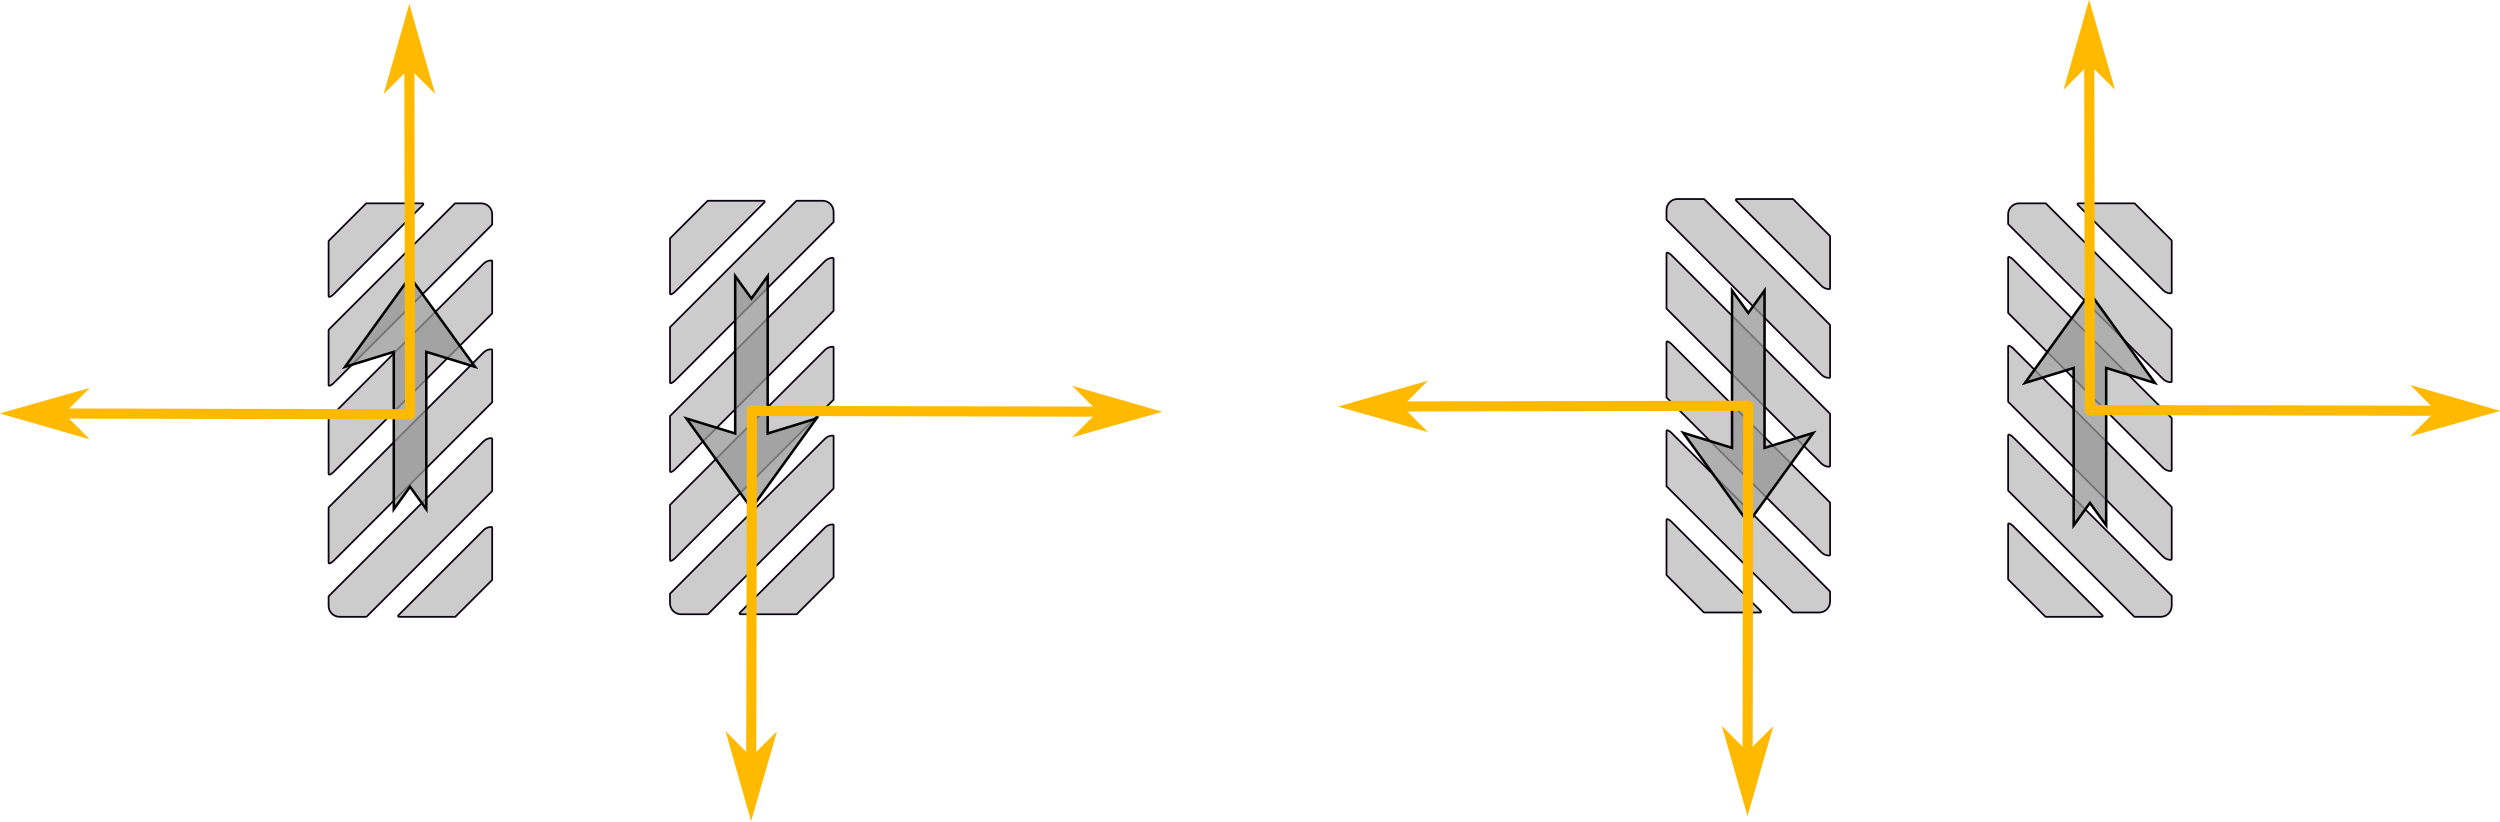
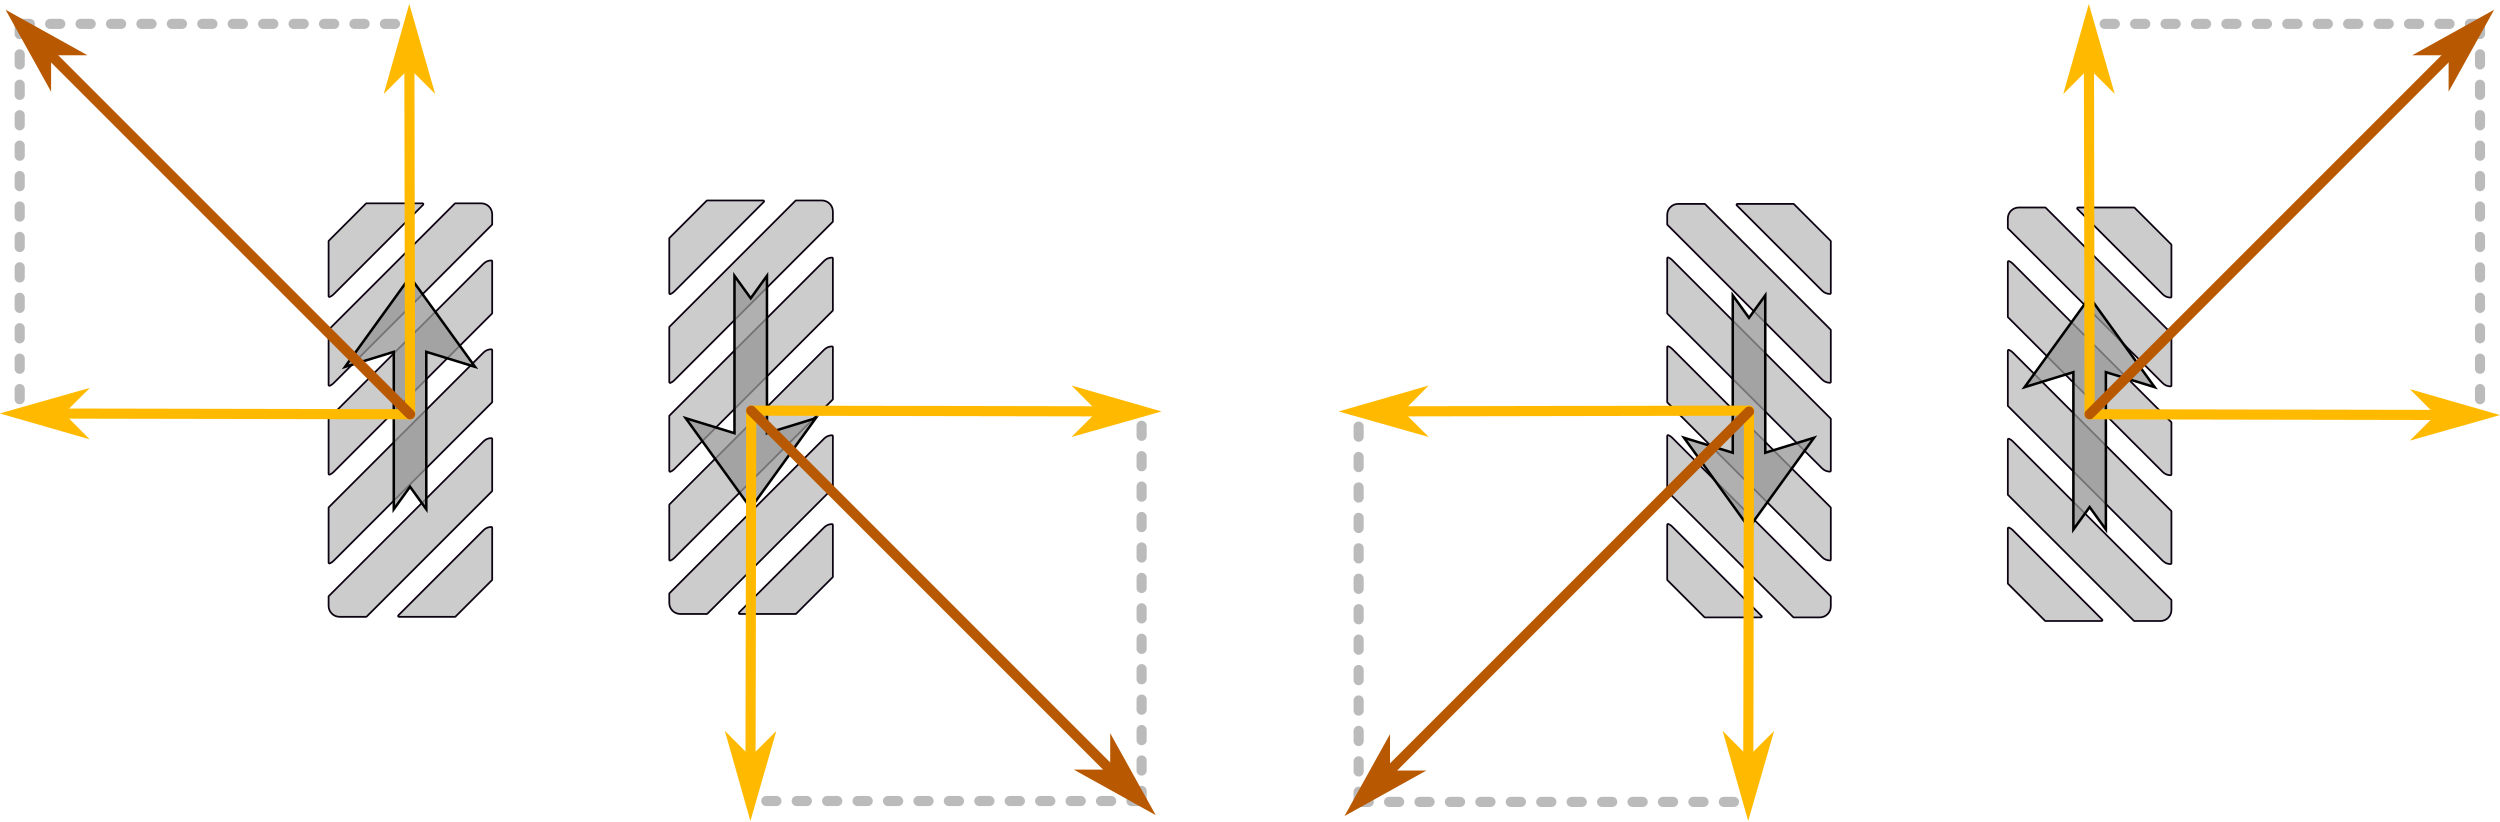
<svg xmlns="http://www.w3.org/2000/svg" version="1.1" id="svg2" xml:space="preserve" width="4928.965" height="1618.698" viewBox="0 0 4928.965 1618.698">
  <defs id="defs6">
    <marker orient="auto" refY="0" refX="0" id="marker6332" style="overflow:visible">
      <path id="path6330" d="M 0,0 5,-5 -12.5,0 5,5 Z" style="fill:#ffba00;fill-opacity:1;fill-rule:evenodd;stroke:#ffba00;stroke-width:1pt;stroke-opacity:1" transform="matrix(0.4,0,0,0.4,4,0)" />
    </marker>
    <marker orient="auto" refY="0" refX="0" id="marker6094" style="overflow:visible">
      <path id="path6092" d="M 0,0 5,-5 -12.5,0 5,5 Z" style="fill:#ffba00;fill-opacity:1;fill-rule:evenodd;stroke:#ffba00;stroke-width:1pt;stroke-opacity:1" transform="matrix(0.4,0,0,0.4,4,0)" />
    </marker>
    <marker orient="auto" refY="0" refX="0" id="marker5850" style="overflow:visible">
      <path id="path5848" d="M 0,0 5,-5 -12.5,0 5,5 Z" style="fill:#ffba00;fill-opacity:1;fill-rule:evenodd;stroke:#ffba00;stroke-width:1pt;stroke-opacity:1" transform="matrix(0.4,0,0,0.4,4,0)" />
    </marker>
    <marker style="overflow:visible" id="marker5612" refX="0" refY="0" orient="auto">
      <path transform="matrix(0.4,0,0,0.4,4,0)" style="fill:#ffba00;fill-opacity:1;fill-rule:evenodd;stroke:#ffba00;stroke-width:1pt;stroke-opacity:1" d="M 0,0 5,-5 -12.5,0 5,5 Z" id="path5610" />
    </marker>
    <marker orient="auto" refY="0" refX="0" id="marker5392" style="overflow:visible">
      <path id="path5390" d="M 0,0 5,-5 -12.5,0 5,5 Z" style="fill:#ffba00;fill-opacity:1;fill-rule:evenodd;stroke:#ffba00;stroke-width:1pt;stroke-opacity:1" transform="matrix(0.4,0,0,0.4,4,0)" />
    </marker>
    <marker style="overflow:visible" id="marker5166" refX="0" refY="0" orient="auto">
      <path transform="matrix(0.4,0,0,0.4,4,0)" style="fill:#ffba00;fill-opacity:1;fill-rule:evenodd;stroke:#ffba00;stroke-width:1pt;stroke-opacity:1" d="M 0,0 5,-5 -12.5,0 5,5 Z" id="path5164" />
    </marker>
    <marker style="overflow:visible" id="marker4958" refX="0" refY="0" orient="auto">
      <path transform="matrix(0.4,0,0,0.4,4,0)" style="fill:#ffba00;fill-opacity:1;fill-rule:evenodd;stroke:#ffba00;stroke-width:1pt;stroke-opacity:1" d="M 0,0 5,-5 -12.5,0 5,5 Z" id="path4956" />
    </marker>
    <marker orient="auto" refY="0" refX="0" id="DiamondLstart" style="overflow:visible">
      <path id="path29030" d="M 0,-7.071 -7.071,0 0,7.071 7.071,0 Z" style="fill:#ff0000;fill-opacity:1;fill-rule:evenodd;stroke:#c31717;stroke-width:1pt;stroke-opacity:1" transform="matrix(0.8,0,0,0.8,5.6,0)" />
    </marker>
    <marker orient="auto" refY="0" refX="0" id="marker32734" style="overflow:visible">
      <path id="path32732" d="M 0,0 5,-5 -12.5,0 5,5 Z" style="fill:#ff0000;fill-opacity:1;fill-rule:evenodd;stroke:#c31717;stroke-width:1pt;stroke-opacity:1" transform="matrix(0.4,0,0,0.4,4,0)" />
    </marker>
    <marker orient="auto" refY="0" refX="0" id="marker32682" style="overflow:visible">
      <path id="path32680" d="M 0,0 5,-5 -12.5,0 5,5 Z" style="fill:#ff0000;fill-opacity:1;fill-rule:evenodd;stroke:#c31717;stroke-width:1pt;stroke-opacity:1" transform="matrix(0.8,0,0,0.8,10,0)" />
    </marker>
    <marker orient="auto" refY="0" refX="0" id="Arrow2Lend" style="overflow:visible">
      <path id="path28963" style="fill:#0d0211;fill-opacity:1;fill-rule:evenodd;stroke:#0d0211;stroke-width:0.625;stroke-linejoin:round;stroke-opacity:1" d="M 8.719,4.034 -2.207,0.016 8.719,-4.002 c -1.745,2.372 -1.735,5.617 -6e-7,8.035 z" transform="matrix(-1.1,0,0,-1.1,-1.1,0)" />
    </marker>
    <marker orient="auto" refY="0" refX="0" id="Arrow1Mstart" style="overflow:visible">
      <path id="path28948" d="M 0,0 5,-5 -12.5,0 5,5 Z" style="fill:#ffba00;fill-opacity:1;fill-rule:evenodd;stroke:#ffba00;stroke-width:1pt;stroke-opacity:1" transform="matrix(0.4,0,0,0.4,4,0)" />
    </marker>
    <marker orient="auto" refY="0" refX="0" id="Arrow1Mend" style="overflow:visible">
      <path id="path28951" d="M 0,0 5,-5 -12.5,0 5,5 Z" style="fill:#0d0211;fill-opacity:1;fill-rule:evenodd;stroke:#0d0211;stroke-width:1pt;stroke-opacity:1" transform="matrix(-0.4,0,0,-0.4,-4,0)" />
    </marker>
    <marker orient="auto" refY="0" refX="0" id="Arrow1Lstart" style="overflow:visible">
      <path id="path28942" d="M 0,0 5,-5 -12.5,0 5,5 Z" style="fill:#c31717;fill-opacity:1;fill-rule:evenodd;stroke:#c31717;stroke-width:1pt;stroke-opacity:1" transform="matrix(0.8,0,0,0.8,10,0)" />
    </marker>
    <marker orient="auto" refY="0" refX="0" id="Arrow1Lstart-0" style="overflow:visible">
      <path id="path28942-9" d="M 0,0 5,-5 -12.5,0 5,5 Z" style="fill:#ff0000;fill-opacity:1;fill-rule:evenodd;stroke:#c31717;stroke-width:1pt;stroke-opacity:1" transform="matrix(0.8,0,0,0.8,10,0)" />
    </marker>
    <marker orient="auto" refY="0" refX="0" id="Arrow1Lstart-8" style="overflow:visible">
      <path id="path28942-3" d="M 0,0 5,-5 -12.5,0 5,5 Z" style="fill:#c31717;fill-opacity:1;fill-rule:evenodd;stroke:#c31717;stroke-width:1pt;stroke-opacity:1" transform="matrix(0.8,0,0,0.8,10,0)" />
    </marker>
    <marker orient="auto" refY="0" refX="0" id="Arrow1Lstart-3" style="overflow:visible">
      <path id="path28942-7" d="M 0,0 5,-5 -12.5,0 5,5 Z" style="fill:#c31717;fill-opacity:1;fill-rule:evenodd;stroke:#c31717;stroke-width:1pt;stroke-opacity:1" transform="matrix(0.8,0,0,0.8,10,0)" />
    </marker>
    <marker orient="auto" refY="0" refX="0" id="Arrow1Lstart-7" style="overflow:visible">
      <path id="path28942-1" d="M 0,0 5,-5 -12.5,0 5,5 Z" style="fill:#c31717;fill-opacity:1;fill-rule:evenodd;stroke:#c31717;stroke-width:1pt;stroke-opacity:1" transform="matrix(0.8,0,0,0.8,10,0)" />
    </marker>
    <marker orient="auto" refY="0" refX="0" id="Arrow1Lstart-3-6" style="overflow:visible">
      <path id="path28942-7-3" d="M 0,0 5,-5 -12.5,0 5,5 Z" style="fill:#ff6600;fill-opacity:1;fill-rule:evenodd;stroke:#ff6600;stroke-width:1pt;stroke-opacity:1" transform="matrix(0.8,0,0,0.8,10,0)" />
    </marker>
    <marker orient="auto" refY="0" refX="0" id="Arrow1Lstart-3-6-5" style="overflow:visible">
      <path id="path28942-7-3-4" d="M 0,0 5,-5 -12.5,0 5,5 Z" style="fill:#ff6600;fill-opacity:1;fill-rule:evenodd;stroke:#ff6600;stroke-width:1pt;stroke-opacity:1" transform="matrix(0.8,0,0,0.8,10,0)" />
    </marker>
    <marker orient="auto" refY="0" refX="0" id="Arrow1Lstart-03" style="overflow:visible">
      <path id="path28942-0" d="M 0,0 5,-5 -12.5,0 5,5 Z" style="fill:#ffba00;fill-opacity:1;fill-rule:evenodd;stroke:#ffba00;stroke-width:1pt;stroke-opacity:1" transform="matrix(0.8,0,0,0.8,10,0)" />
    </marker>
    <marker orient="auto" refY="0" refX="0" id="Arrow1Lstart-03-6" style="overflow:visible">
      <path id="path28942-0-7" d="M 0,0 5,-5 -12.5,0 5,5 Z" style="fill:#ffba00;fill-opacity:1;fill-rule:evenodd;stroke:#ffba00;stroke-width:1pt;stroke-opacity:1" transform="matrix(0.8,0,0,0.8,10,0)" />
    </marker>
    <marker orient="auto" refY="0" refX="0" id="Arrow1Lstart-03-6-9" style="overflow:visible">
      <path id="path28942-0-7-8" d="M 0,0 5,-5 -12.5,0 5,5 Z" style="fill:#ff7a00;fill-opacity:1;fill-rule:evenodd;stroke:#ff7a00;stroke-width:1pt;stroke-opacity:1" transform="matrix(0.8,0,0,0.8,10,0)" />
    </marker>
    <marker orient="auto" refY="0" refX="0" id="Arrow1Lstart-03-2" style="overflow:visible">
      <path id="path28942-0-9" d="M 0,0 5,-5 -12.5,0 5,5 Z" style="fill:#ffba00;fill-opacity:1;fill-rule:evenodd;stroke:#ffba00;stroke-width:1pt;stroke-opacity:1" transform="matrix(0.8,0,0,0.8,10,0)" />
    </marker>
    <marker orient="auto" refY="0" refX="0" id="Arrow1Lstart-03-6-96" style="overflow:visible">
      <path id="path28942-0-7-0" d="M 0,0 5,-5 -12.5,0 5,5 Z" style="fill:#ffba00;fill-opacity:1;fill-rule:evenodd;stroke:#ffba00;stroke-width:1pt;stroke-opacity:1" transform="matrix(0.8,0,0,0.8,10,0)" />
    </marker>
    <marker orient="auto" refY="0" refX="0" id="Arrow1Lstart-03-6-9-2" style="overflow:visible">
      <path id="path28942-0-7-8-7" d="M 0,0 5,-5 -12.5,0 5,5 Z" style="fill:#ff7a00;fill-opacity:1;fill-rule:evenodd;stroke:#ff7a00;stroke-width:1pt;stroke-opacity:1" transform="matrix(0.8,0,0,0.8,10,0)" />
    </marker>
    <marker orient="auto" refY="0" refX="0" id="Arrow1Lstart-03-2-4" style="overflow:visible">
      <path id="path28942-0-9-9" d="M 0,0 5,-5 -12.5,0 5,5 Z" style="fill:#ffba00;fill-opacity:1;fill-rule:evenodd;stroke:#ffba00;stroke-width:1pt;stroke-opacity:1" transform="matrix(0.8,0,0,0.8,10,0)" />
    </marker>
    <marker orient="auto" refY="0" refX="0" id="Arrow1Lstart-03-6-96-1" style="overflow:visible">
      <path id="path28942-0-7-0-0" d="M 0,0 5,-5 -12.5,0 5,5 Z" style="fill:#ffba00;fill-opacity:1;fill-rule:evenodd;stroke:#ffba00;stroke-width:1pt;stroke-opacity:1" transform="matrix(0.8,0,0,0.8,10,0)" />
    </marker>
    <marker orient="auto" refY="0" refX="0" id="Arrow1Lstart-03-6-9-2-7" style="overflow:visible">
      <path id="path28942-0-7-8-7-5" d="M 0,0 5,-5 -12.5,0 5,5 Z" style="fill:#ff7a00;fill-opacity:1;fill-rule:evenodd;stroke:#ff7a00;stroke-width:1pt;stroke-opacity:1" transform="matrix(0.8,0,0,0.8,10,0)" />
    </marker>
    <marker orient="auto" refY="0" refX="0" id="Arrow1Lstart-03-0" style="overflow:visible">
      <path id="path28942-0-2" d="M 0,0 5,-5 -12.5,0 5,5 Z" style="fill:#ffba00;fill-opacity:1;fill-rule:evenodd;stroke:#ffba00;stroke-width:1pt;stroke-opacity:1" transform="matrix(0.8,0,0,0.8,10,0)" />
    </marker>
    <marker orient="auto" refY="0" refX="0" id="Arrow1Lstart-03-0-8" style="overflow:visible">
      <path id="path28942-0-2-0" d="M 0,0 5,-5 -12.5,0 5,5 Z" style="fill:#ffba00;fill-opacity:1;fill-rule:evenodd;stroke:#ffba00;stroke-width:1pt;stroke-opacity:1" transform="matrix(0.8,0,0,0.8,10,0)" />
    </marker>
    <marker orient="auto" refY="0" refX="0" id="Arrow1Lstart-03-6-96-1-4" style="overflow:visible">
      <path id="path28942-0-7-0-0-0" d="M 0,0 5,-5 -12.5,0 5,5 Z" style="fill:#ffba00;fill-opacity:1;fill-rule:evenodd;stroke:#ffba00;stroke-width:1pt;stroke-opacity:1" transform="matrix(0.8,0,0,0.8,10,0)" />
    </marker>
    <marker orient="auto" refY="0" refX="0" id="Arrow1Lstart-03-0-8-4" style="overflow:visible">
      <path id="path28942-0-2-0-4" d="M 0,0 5,-5 -12.5,0 5,5 Z" style="fill:#ffba00;fill-opacity:1;fill-rule:evenodd;stroke:#ffba00;stroke-width:1pt;stroke-opacity:1" transform="matrix(0.8,0,0,0.8,10,0)" />
    </marker>
    <marker orient="auto" refY="0" refX="0" id="Arrow1Lstart-03-6-96-1-4-9" style="overflow:visible">
      <path id="path28942-0-7-0-0-0-9" d="M 0,0 5,-5 -12.5,0 5,5 Z" style="fill:#ffba00;fill-opacity:1;fill-rule:evenodd;stroke:#ffba00;stroke-width:1pt;stroke-opacity:1" transform="matrix(0.8,0,0,0.8,10,0)" />
    </marker>
    <marker orient="auto" refY="0" refX="0" id="Arrow1Lstart-03-0-8-4-1" style="overflow:visible">
      <path id="path28942-0-2-0-4-7" d="M 0,0 5,-5 -12.5,0 5,5 Z" style="fill:#ffba00;fill-opacity:1;fill-rule:evenodd;stroke:#ffba00;stroke-width:1pt;stroke-opacity:1" transform="matrix(0.8,0,0,0.8,10,0)" />
    </marker>
    <marker orient="auto" refY="0" refX="0" id="Arrow1Lstart-03-6-96-1-4-9-4" style="overflow:visible">
      <path id="path28942-0-7-0-0-0-9-3" d="M 0,0 5,-5 -12.5,0 5,5 Z" style="fill:#ffba00;fill-opacity:1;fill-rule:evenodd;stroke:#ffba00;stroke-width:1pt;stroke-opacity:1" transform="matrix(0.8,0,0,0.8,10,0)" />
    </marker>
+     <marker orient="auto" refY="0" refX="0" id="Arrow1Mstart-6" style="overflow:visible">
+       <path id="path28948-7" d="M 0,0 5,-5 -12.5,0 5,5 Z" style="fill:#b85800;fill-opacity:1;fill-rule:evenodd;stroke:#b85800;stroke-width:1pt;stroke-opacity:1" transform="matrix(0.4,0,0,0.4,4,0)" />
+     </marker>
+     <marker orient="auto" refY="0" refX="0" id="Arrow1Mstart-6-6" style="overflow:visible">
+       <path id="path28948-7-4" d="M 0,0 5,-5 -12.5,0 5,5 Z" style="fill:#b85800;fill-opacity:1;fill-rule:evenodd;stroke:#b85800;stroke-width:1pt;stroke-opacity:1" transform="matrix(0.4,0,0,0.4,4,0)" />
+     </marker>
+     <marker orient="auto" refY="0" refX="0" id="Arrow1Mstart-6-0" style="overflow:visible">
+       <path id="path28948-7-48" d="M 0,0 5,-5 -12.5,0 5,5 Z" style="fill:#b85800;fill-opacity:1;fill-rule:evenodd;stroke:#b85800;stroke-width:1pt;stroke-opacity:1" transform="matrix(0.4,0,0,0.4,4,0)" />
+     </marker>
+     <marker orient="auto" refY="0" refX="0" id="Arrow1Mstart-6-64" style="overflow:visible">
+       <path id="path28948-7-3" d="M 0,0 5,-5 -12.5,0 5,5 Z" style="fill:#b85800;fill-opacity:1;fill-rule:evenodd;stroke:#b85800;stroke-width:1pt;stroke-opacity:1" transform="matrix(0.4,0,0,0.4,4,0)" />
+     </marker>
  </defs>
  <g id="layer2" transform="translate(1200.425,-1141.15)">
    <g id="g6547" transform="translate(-3639.268,1224.681)">
      <path id="rect28788-4" d="m 3161.57,319.094 -73.117,73.117 v 107.969 c 2.39,-0.979 4.633,-2.442 6.58,-4.389 l 176.697,-176.697 z m 175.149,0 -248.266,248.264 v 107.969 c 2.39,-0.979 4.633,-2.442 6.58,-4.389 l 312.459,-312.457 v -19.387 c 0,-11.08 -8.92,-20 -20,-20 z m 70.773,112.637 c -5.112,0 -10.223,1.958 -14.141,5.875 L 3088.453,742.502 V 850.471 c 2.39,-0.979 4.633,-2.442 6.58,-4.389 L 3407.492,533.625 Z m 0,175.145 c -5.112,0 -10.223,1.96 -14.141,5.877 l -304.899,304.896 v 107.969 c 2.39,-0.979 4.633,-2.442 6.58,-4.389 l 312.459,-312.457 z m 0,175.146 c -5.112,0 -10.223,1.96 -14.141,5.877 l -304.899,304.896 v 18.051 c 0,11.08 8.92,20 20,20 h 52.109 l 246.93,-246.93 z m 0,175.146 c -5.112,0 -10.223,1.958 -14.141,5.875 l -167.803,167.803 h 110.16 l 71.783,-71.783 z" style="opacity:1;fill:#cccccc;fill-opacity:1;stroke:#0d0211;stroke-width:7;stroke-linecap:round;stroke-linejoin:round;stroke-miterlimit:4;stroke-dasharray:none;stroke-dashoffset:0;stroke-opacity:1;paint-order:stroke fill markers" />
      <path id="path4239-2" d="m 3247.266,462.394 -128.159,177.318 96.119,-29.554 v 310.307 l 32.041,-44.33 32.039,44.33 V 610.158 l 96.119,29.554 z" style="opacity:1;fill:#969696;fill-opacity:0.751;stroke:#000000;stroke-width:5;stroke-miterlimit:4;stroke-dasharray:none;stroke-dashoffset:0;stroke-opacity:1" />
      <g style="fill:#ffba00;fill-opacity:1;stroke-width:20;stroke-miterlimit:4;stroke-dasharray:none" id="g31883-4" transform="translate(447.2436,-531.6738)">
        <path style="opacity:1;fill:#ffba00;fill-opacity:1;stroke:#ffba00;stroke-width:20;stroke-linecap:round;stroke-linejoin:round;stroke-miterlimit:4;stroke-dasharray:none;stroke-dashoffset:0;stroke-opacity:1;marker-start:url(#Arrow1Mstart);paint-order:stroke fill markers" d="m 2798.57,495.206 1.53,769.673" id="path28940-4" />
      </g>
      <g style="fill:#ffba00;fill-opacity:1;stroke-width:20;stroke-miterlimit:4;stroke-dasharray:none" id="g31883-4-5" transform="matrix(0,1,1,0,1982.465,-2066.895)">
        <path style="opacity:1;fill:#ffba00;fill-opacity:1;stroke:#ffba00;stroke-width:20;stroke-linecap:round;stroke-linejoin:round;stroke-miterlimit:4;stroke-dasharray:none;stroke-dashoffset:0;stroke-opacity:1;marker-start:url(#marker4958);paint-order:stroke fill markers" d="m 2798.57,495.206 1.53,769.673" id="path28940-4-6" />
      </g>
    </g>
-     <g id="g6547-6-8" transform="translate(-2966.162,1219.631)">
+     <g id="g6547-6-8" transform="translate(-2967.576,1219.045)">
      <path id="rect28788-4-1-7" d="m 3161.57,319.094 -73.117,73.117 v 107.969 c 2.39,-0.979 4.633,-2.442 6.58,-4.389 l 176.697,-176.697 z m 175.149,0 -248.266,248.264 v 107.969 c 2.39,-0.979 4.633,-2.442 6.58,-4.389 l 312.459,-312.457 v -19.387 c 0,-11.08 -8.92,-20 -20,-20 z m 70.773,112.637 c -5.112,0 -10.223,1.958 -14.141,5.875 L 3088.453,742.502 V 850.471 c 2.39,-0.979 4.633,-2.442 6.58,-4.389 L 3407.492,533.625 Z m 0,175.145 c -5.112,0 -10.223,1.96 -14.141,5.877 l -304.899,304.896 v 107.969 c 2.39,-0.979 4.633,-2.442 6.58,-4.389 l 312.459,-312.457 z m 0,175.146 c -5.112,0 -10.223,1.96 -14.141,5.877 l -304.899,304.896 v 18.051 c 0,11.08 8.92,20 20,20 h 52.109 l 246.93,-246.93 z m 0,175.146 c -5.112,0 -10.223,1.958 -14.141,5.875 l -167.803,167.803 h 110.16 l 71.783,-71.783 z" style="opacity:1;fill:#cccccc;fill-opacity:1;stroke:#0d0211;stroke-width:7;stroke-linecap:round;stroke-linejoin:round;stroke-miterlimit:4;stroke-dasharray:none;stroke-dashoffset:0;stroke-opacity:1;paint-order:stroke fill markers" />
      <path id="path4239-2-3-0" d="m 3247.265,923.924 128.159,-177.318 -96.119,29.554 V 465.853 l -32.041,44.33 -32.039,-44.33 v 310.307 l -96.119,-29.554 z" style="opacity:1;fill:#969696;fill-opacity:0.751;stroke:#000000;stroke-width:5;stroke-miterlimit:4;stroke-dasharray:none;stroke-dashoffset:0;stroke-opacity:1" />
      <g id="g6915" transform="matrix(1,0,0,-1,0.913833,1464.922)">
        <g transform="translate(447.2436,-531.6738)" id="g31883-4-2-4" style="fill:#ffba00;fill-opacity:1;stroke-width:20;stroke-miterlimit:4;stroke-dasharray:none">
          <path id="path28940-4-1-8" d="m 2798.57,495.206 1.53,769.673" style="opacity:1;fill:#ffba00;fill-opacity:1;stroke:#ffba00;stroke-width:20;stroke-linecap:round;stroke-linejoin:round;stroke-miterlimit:4;stroke-dasharray:none;stroke-dashoffset:0;stroke-opacity:1;marker-start:url(#marker5392);paint-order:stroke fill markers" />
        </g>
        <g transform="rotate(90,3289.559,1222.664)" id="g31883-4-5-5-0" style="fill:#ffba00;fill-opacity:1;stroke-width:20;stroke-miterlimit:4;stroke-dasharray:none">
          <path id="path28940-4-6-9-4" d="m 2798.57,495.206 1.53,769.673" style="opacity:1;fill:#ffba00;fill-opacity:1;stroke:#ffba00;stroke-width:20;stroke-linecap:round;stroke-linejoin:round;stroke-miterlimit:4;stroke-dasharray:none;stroke-dashoffset:0;stroke-opacity:1;marker-start:url(#marker5166);paint-order:stroke fill markers" />
        </g>
      </g>
    </g>
-     <g id="g8335" transform="translate(62.26454,809.3525)">
+     <g id="g8335" transform="translate(61.67844,817.5883)">
      <path id="rect28788" d="m 2718.256,734.422 c -11.08,0 -20,8.92 -20,20 v 18.424 l 304.897,304.896 c 3.917,3.917 9.03,5.877 14.143,5.877 V 981.725 L 2769.992,734.422 Z m 116.723,0 168.174,168.174 c 3.917,3.917 9.03,5.877 14.143,5.877 V 806.578 l -72.156,-72.156 z m -136.723,105.602 v 107.967 l 304.897,304.898 c 3.917,3.917 9.03,5.877 14.143,5.877 v -101.895 l -312.459,-312.461 c -1.947,-1.947 -4.189,-3.408 -6.58,-4.387 z m 0,175.147 v 107.967 l 304.897,304.897 c 3.917,3.917 9.03,5.877 14.143,5.877 v -101.894 l -312.459,-312.459 c -1.947,-1.947 -4.189,-3.408 -6.58,-4.387 z m 0,175.144 v 107.969 l 247.891,247.891 h 51.148 c 11.08,0 20,-8.92 20,-20 v -19.012 l -312.459,-312.459 c -1.947,-1.947 -4.189,-3.409 -6.58,-4.389 z m 0,175.147 v 107.967 l 72.746,72.746 h 110.16 l -176.326,-176.326 c -1.947,-1.947 -4.189,-3.408 -6.58,-4.387 z" style="opacity:1;fill:#cccccc;fill-opacity:1;stroke:#0d0211;stroke-width:7;stroke-linecap:round;stroke-linejoin:round;stroke-miterlimit:4;stroke-dasharray:none;stroke-dashoffset:0;stroke-opacity:1;paint-order:stroke fill markers" />
      <path id="path4239-2-8" d="m 2857.776,909.533 -128.159,177.318 96.119,-29.554 v 310.307 l 32.041,-44.33 32.039,44.33 v -310.307 l 96.119,29.554 z" style="opacity:1;fill:#969696;fill-opacity:0.751;stroke:#000000;stroke-width:5;stroke-miterlimit:4;stroke-dasharray:none;stroke-dashoffset:0;stroke-opacity:1" />
      <g transform="translate(57.675,-124.5814)" id="g31883-4-8" style="fill:#ffba00;fill-opacity:1;stroke-width:20;stroke-miterlimit:4;stroke-dasharray:none">
        <path id="path28940-4-3" d="m 2798.57,495.206 1.53,769.673" style="opacity:1;fill:#ffba00;fill-opacity:1;stroke:#ffba00;stroke-width:20;stroke-linecap:round;stroke-linejoin:round;stroke-miterlimit:4;stroke-dasharray:none;stroke-dashoffset:0;stroke-opacity:1;marker-start:url(#marker6094);paint-order:stroke fill markers" />
      </g>
      <g style="fill:#ffba00;fill-opacity:1;stroke-width:20;stroke-miterlimit:4;stroke-dasharray:none" id="g31883-4-5-5-0-9" transform="matrix(0,-1,-1,0,4122.654,3940.398)">
        <path style="opacity:1;fill:#ffba00;fill-opacity:1;stroke:#ffba00;stroke-width:20;stroke-linecap:round;stroke-linejoin:round;stroke-miterlimit:4;stroke-dasharray:none;stroke-dashoffset:0;stroke-opacity:1;marker-start:url(#marker6332);paint-order:stroke fill markers" d="m 2798.57,495.206 1.53,769.673" id="path28940-4-6-9-4-1" />
      </g>
    </g>
-     <g transform="translate(-611.298,800.8525)" id="g8335-3-1">
+     <g transform="translate(-609.8837,810.4631)" id="g8335-3-1">
      <path id="rect28788-6-4" d="m 2718.256,734.422 c -11.08,0 -20,8.92 -20,20 v 18.424 l 304.897,304.896 c 3.917,3.917 9.03,5.877 14.143,5.877 V 981.725 L 2769.992,734.422 Z m 116.723,0 168.174,168.174 c 3.917,3.917 9.03,5.877 14.143,5.877 V 806.578 l -72.156,-72.156 z m -136.723,105.602 v 107.967 l 304.897,304.898 c 3.917,3.917 9.03,5.877 14.143,5.877 v -101.895 l -312.459,-312.461 c -1.947,-1.947 -4.189,-3.408 -6.58,-4.387 z m 0,175.147 v 107.967 l 304.897,304.897 c 3.917,3.917 9.03,5.877 14.143,5.877 v -101.894 l -312.459,-312.459 c -1.947,-1.947 -4.189,-3.408 -6.58,-4.387 z m 0,175.144 v 107.969 l 247.891,247.891 h 51.148 c 11.08,0 20,-8.92 20,-20 v -19.012 l -312.459,-312.459 c -1.947,-1.947 -4.189,-3.409 -6.58,-4.389 z m 0,175.147 v 107.967 l 72.746,72.746 h 110.16 l -176.326,-176.326 c -1.947,-1.947 -4.189,-3.408 -6.58,-4.387 z" style="opacity:1;fill:#cccccc;fill-opacity:1;stroke:#0d0211;stroke-width:7;stroke-linecap:round;stroke-linejoin:round;stroke-miterlimit:4;stroke-dasharray:none;stroke-dashoffset:0;stroke-opacity:1;paint-order:stroke fill markers" />
      <path id="path4239-2-8-0-6" d="m 2857.776,1371.063 -128.159,-177.318 96.119,29.554 V 912.992 l 32.041,44.33 32.039,-44.33 v 310.307 l 96.119,-29.554 z" style="opacity:1;fill:#969696;fill-opacity:0.751;stroke:#000000;stroke-width:5;stroke-miterlimit:4;stroke-dasharray:none;stroke-dashoffset:0;stroke-opacity:1" />
      <g transform="matrix(1,0,0,-1,57.67502,2405.177)" id="g31883-4-8-5-9" style="fill:#ffba00;fill-opacity:1;stroke-width:20;stroke-miterlimit:4;stroke-dasharray:none">
        <path id="path28940-4-3-0-4" d="m 2798.57,495.206 1.53,769.673" style="opacity:1;fill:#ffba00;fill-opacity:1;stroke:#ffba00;stroke-width:20;stroke-linecap:round;stroke-linejoin:round;stroke-miterlimit:4;stroke-dasharray:none;stroke-dashoffset:0;stroke-opacity:1;marker-start:url(#marker5850);paint-order:stroke fill markers" />
      </g>
      <g style="fill:#ffba00;fill-opacity:1;stroke-width:20;stroke-miterlimit:4;stroke-dasharray:none" id="g31883-4-5-5-0-9-2-2" transform="rotate(-90,2766.647,1173.751)">
        <path style="opacity:1;fill:#ffba00;fill-opacity:1;stroke:#ffba00;stroke-width:20;stroke-linecap:round;stroke-linejoin:round;stroke-miterlimit:4;stroke-dasharray:none;stroke-dashoffset:0;stroke-opacity:1;marker-start:url(#marker5612);paint-order:stroke fill markers" d="m 2798.57,495.206 1.53,769.673" id="path28940-4-6-9-4-1-9-2" />
      </g>
    </g>
+     <g style="fill:#b85800;fill-opacity:1;stroke-width:20;stroke-miterlimit:4;stroke-dasharray:none" id="g31883-4-3" transform="translate(-4290.597,693.0069)">
+       <path style="opacity:1;fill:#b85800;fill-opacity:1;stroke:#000000;stroke-width:20;stroke-linecap:round;stroke-linejoin:round;stroke-miterlimit:4;stroke-dasharray:20, 40;stroke-dashoffset:0;stroke-opacity:0.269;paint-order:stroke fill markers" d="m 3129,495.206 768.143,0" id="path28940-4-65-8-9" />
+       <path style="opacity:1;fill:#b85800;fill-opacity:1;stroke:#000000;stroke-width:20;stroke-linecap:round;stroke-linejoin:round;stroke-miterlimit:4;stroke-dasharray:20, 40;stroke-dashoffset:0;stroke-opacity:0.269;paint-order:stroke fill markers" d="m 3129,495.206 0,768.143" id="path28940-4-65-8" />
+       <path style="opacity:1;fill:#b85800;fill-opacity:1;stroke:#b85800;stroke-width:20;stroke-linecap:round;stroke-linejoin:round;stroke-miterlimit:4;stroke-dasharray:none;stroke-dashoffset:0;stroke-opacity:1;marker-start:url(#Arrow1Mstart-6);paint-order:stroke fill markers" d="m 3129,495.206 769.673,769.673" id="path28940-4-65" />
+     </g>
+     <g style="fill:#b85800;fill-opacity:1;stroke-width:20;stroke-miterlimit:4;stroke-dasharray:none" id="g31883-4-3-3" transform="rotate(-180,2089.677,1607.82)">
+       <path style="opacity:1;fill:#b85800;fill-opacity:1;stroke:#000000;stroke-width:20;stroke-linecap:round;stroke-linejoin:round;stroke-miterlimit:4;stroke-dasharray:20, 40;stroke-dashoffset:0;stroke-opacity:0.269;paint-order:stroke fill markers" d="m 3129,495.206 h 768.143" id="path28940-4-65-8-9-3" />
+       <path style="opacity:1;fill:#b85800;fill-opacity:1;stroke:#000000;stroke-width:20;stroke-linecap:round;stroke-linejoin:round;stroke-miterlimit:4;stroke-dasharray:20, 40;stroke-dashoffset:0;stroke-opacity:0.269;paint-order:stroke fill markers" d="M 3129,495.206 V 1263.349" id="path28940-4-65-8-3" />
+       <path style="opacity:1;fill:#b85800;fill-opacity:1;stroke:#b85800;stroke-width:20;stroke-linecap:round;stroke-linejoin:round;stroke-miterlimit:4;stroke-dasharray:none;stroke-dashoffset:0;stroke-opacity:1;marker-start:url(#Arrow1Mstart-6-6);paint-order:stroke fill markers" d="m 3129,495.206 769.673,769.673" id="path28940-4-65-86" />
+     </g>
+     <g style="fill:#b85800;fill-opacity:1;stroke-width:20;stroke-miterlimit:4;stroke-dasharray:none" id="g31883-4-3-8" transform="matrix(1,0,0,-1,-1650.782,3217.37)">
+       <path style="opacity:1;fill:#b85800;fill-opacity:1;stroke:#000000;stroke-width:20;stroke-linecap:round;stroke-linejoin:round;stroke-miterlimit:4;stroke-dasharray:20, 40;stroke-dashoffset:0;stroke-opacity:0.269;paint-order:stroke fill markers" d="m 3129,495.206 h 768.143" id="path28940-4-65-8-9-8" />
+       <path style="opacity:1;fill:#b85800;fill-opacity:1;stroke:#000000;stroke-width:20;stroke-linecap:round;stroke-linejoin:round;stroke-miterlimit:4;stroke-dasharray:20, 40;stroke-dashoffset:0;stroke-opacity:0.269;paint-order:stroke fill markers" d="M 3129,495.206 V 1263.349" id="path28940-4-65-8-97" />
+       <path style="opacity:1;fill:#b85800;fill-opacity:1;stroke:#b85800;stroke-width:20;stroke-linecap:round;stroke-linejoin:round;stroke-miterlimit:4;stroke-dasharray:none;stroke-dashoffset:0;stroke-opacity:1;marker-start:url(#Arrow1Mstart-6-0);paint-order:stroke fill markers" d="m 3129,495.206 769.673,769.673" id="path28940-4-65-7" />
+     </g>
+     <g style="fill:#b85800;fill-opacity:1;stroke-width:20;stroke-miterlimit:4;stroke-dasharray:none" id="g31883-4-3-0" transform="matrix(-1,0,0,1,6818.127,693.0069)">
+       <path style="opacity:1;fill:#b85800;fill-opacity:1;stroke:#000000;stroke-width:20;stroke-linecap:round;stroke-linejoin:round;stroke-miterlimit:4;stroke-dasharray:20, 40;stroke-dashoffset:0;stroke-opacity:0.269;paint-order:stroke fill markers" d="m 3129,495.206 h 768.143" id="path28940-4-65-8-9-30" />
+       <path style="opacity:1;fill:#b85800;fill-opacity:1;stroke:#000000;stroke-width:20;stroke-linecap:round;stroke-linejoin:round;stroke-miterlimit:4;stroke-dasharray:20, 40;stroke-dashoffset:0;stroke-opacity:0.269;paint-order:stroke fill markers" d="M 3129,495.206 V 1263.349" id="path28940-4-65-8-92" />
+       <path style="opacity:1;fill:#b85800;fill-opacity:1;stroke:#b85800;stroke-width:20;stroke-linecap:round;stroke-linejoin:round;stroke-miterlimit:4;stroke-dasharray:none;stroke-dashoffset:0;stroke-opacity:1;marker-start:url(#Arrow1Mstart-6-64);paint-order:stroke fill markers" d="m 3129,495.206 769.673,769.673" id="path28940-4-65-5" />
+     </g>
  </g>
</svg>
